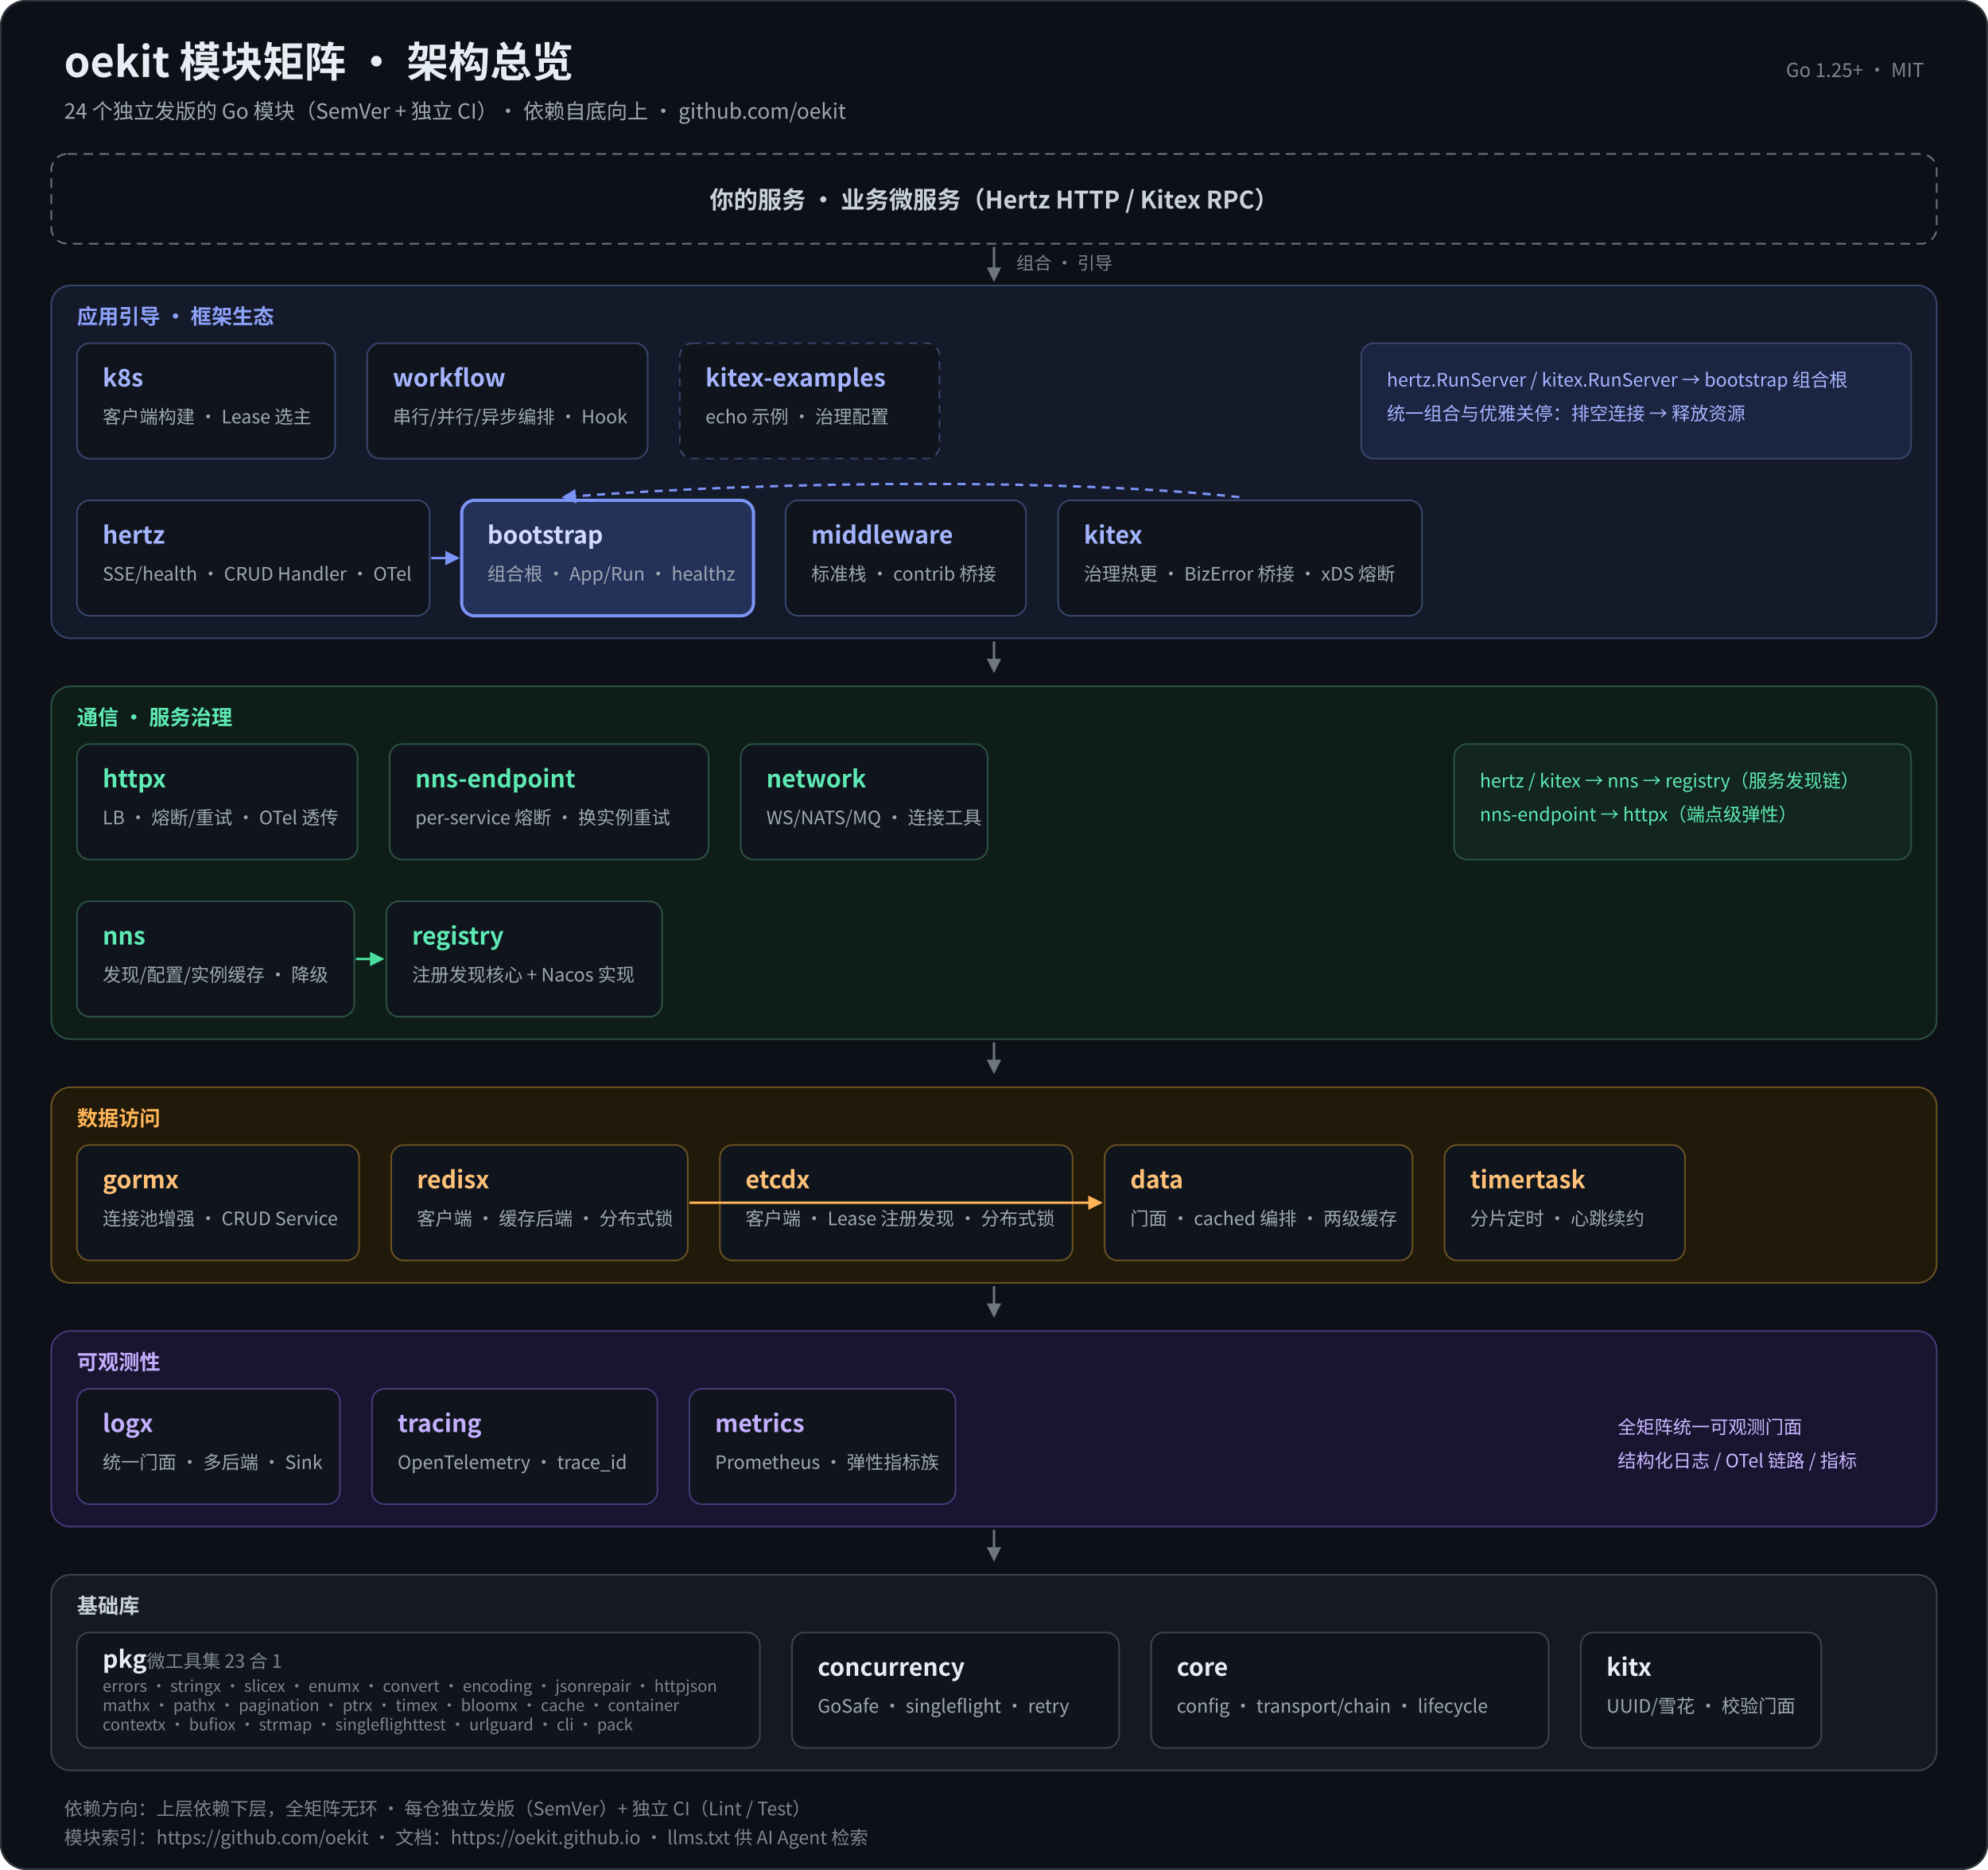
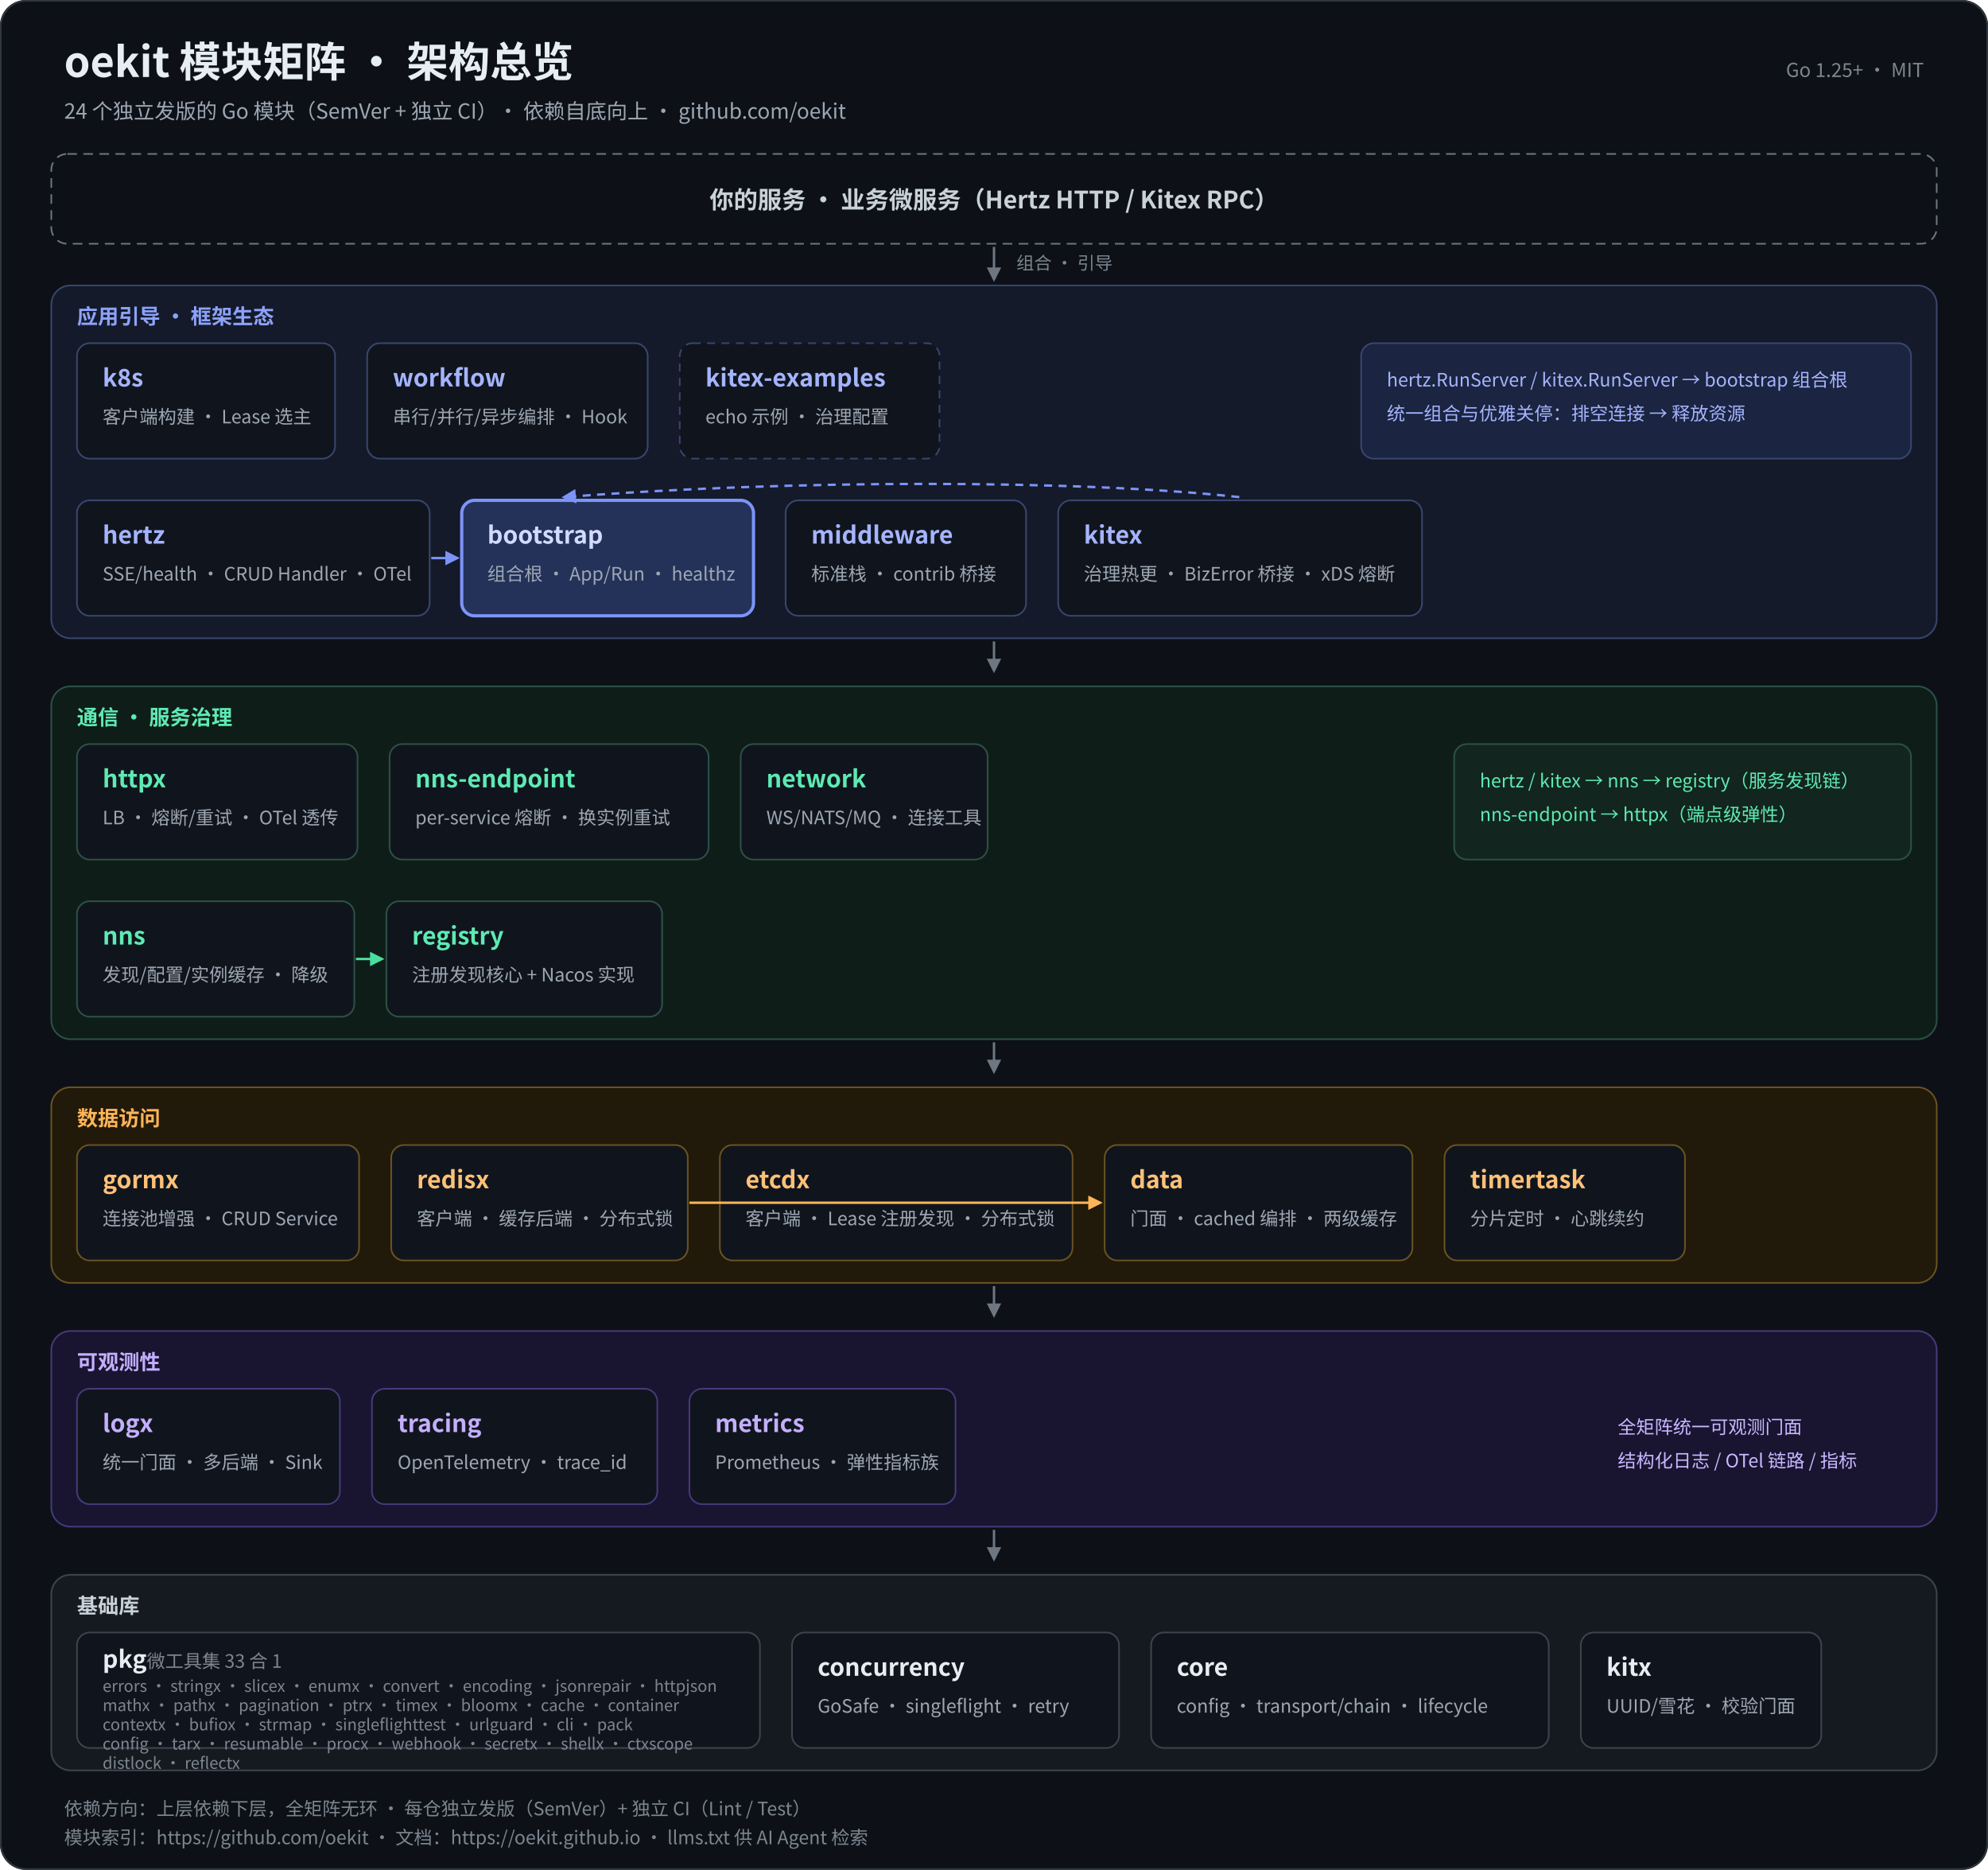
<svg xmlns="http://www.w3.org/2000/svg" width="1240" height="1166.0" viewBox="0 0 1240 1166.0" font-family="-apple-system, BlinkMacSystemFont, 'Segoe UI', 'PingFang SC', 'Hiragino Sans GB', 'Microsoft YaHei', 'Noto Sans CJK SC', sans-serif">
  <defs>
    <marker id="arr-gray" viewBox="0 0 10 10" refX="8" refY="5" markerWidth="6" markerHeight="6" orient="auto-start-reverse">
      <path d="M0 0 L10 5 L0 10 z" fill="#6E7681" />
    </marker>
    <marker id="arr-blue" viewBox="0 0 10 10" refX="8" refY="5" markerWidth="6" markerHeight="6" orient="auto-start-reverse">
      <path d="M0 0 L10 5 L0 10 z" fill="#7D94F7" />
    </marker>
    <marker id="arr-teal" viewBox="0 0 10 10" refX="8" refY="5" markerWidth="6" markerHeight="6" orient="auto-start-reverse">
      <path d="M0 0 L10 5 L0 10 z" fill="#4ADE9E" />
    </marker>
    <marker id="arr-amber" viewBox="0 0 10 10" refX="8" refY="5" markerWidth="6" markerHeight="6" orient="auto-start-reverse">
      <path d="M0 0 L10 5 L0 10 z" fill="#FFB558" />
    </marker>
  </defs>
  <rect x="0" y="0" width="1240" height="1166.0" rx="16" fill="#0D1117" />
  <rect x="0.5" y="0.5" width="1239" height="1165.0" rx="16" fill="none" stroke="#30363D" />
  <text x="40" y="48" font-size="26" font-weight="700" fill="#E6EDF3">oekit 模块矩阵 · 架构总览</text>
  <text x="40" y="74" font-size="13" fill="#9DA7B3">24 个独立发版的 Go 模块（SemVer + 独立 CI）· 依赖自底向上 · github.com/oekit</text>
  <text x="1200" y="48" font-size="12" fill="#7D8590" text-anchor="end">Go 1.25+ · MIT</text>
  <rect x="32" y="96" width="1176" height="56" rx="10" fill="#0D1117" stroke="#6E7681" stroke-dasharray="6 4" />
  <text x="620" y="130" font-size="15" font-weight="600" fill="#C9D1D9" text-anchor="middle">你的服务 · 业务微服务（Hertz HTTP / Kitex RPC）</text>
  <line x1="620" y1="154" x2="620" y2="174.0" stroke="#6E7681" stroke-width="1.5" marker-end="url(#arr-gray)" />
  <text x="634" y="168" font-size="11" fill="#7D8590">组合 · 引导</text>
  <rect x="32" y="178.0" width="1176" height="220" rx="12" fill="#141A29" stroke="#39466F" />
  <text x="48" y="202.0" font-size="13" font-weight="700" fill="#8DA2FB">应用引导 · 框架生态</text>
  <rect x="48" y="214" width="161" height="72" rx="8" fill="#10151D" stroke="#39466F" />
  <text x="64" y="241" font-size="15" font-weight="600" fill="#A5B4FF">k8s</text>
  <text x="64" y="264" font-size="11.5" fill="#9DA7B3">客户端构建 · Lease 选主</text>
  <rect x="229" y="214" width="175" height="72" rx="8" fill="#10151D" stroke="#39466F" />
  <text x="245" y="241" font-size="15" font-weight="600" fill="#A5B4FF">workflow</text>
  <text x="245" y="264" font-size="11.5" fill="#9DA7B3">串行/并行/异步编排 · Hook</text>
  <rect x="424" y="214" width="162" height="72" rx="8" fill="#10151D" stroke="#39466F" stroke-dasharray="5 4" />
  <text x="440" y="241" font-size="15" font-weight="600" fill="#A5B4FF">kitex-examples</text>
  <text x="440" y="264" font-size="11.5" fill="#9DA7B3">echo 示例 · 治理配置</text>
  <rect x="48" y="312" width="220" height="72" rx="8" fill="#10151D" stroke="#39466F" />
  <text x="64" y="339" font-size="15" font-weight="600" fill="#A5B4FF">hertz</text>
  <text x="64" y="362" font-size="11.5" fill="#9DA7B3">SSE/health · CRUD Handler · OTel</text>
  <rect x="288" y="312" width="182" height="72" rx="8" fill="#24325A" stroke="#7D94F7" stroke-width="2" />
  <text x="304" y="339" font-size="15" font-weight="700" fill="#D2DBFF">bootstrap</text>
  <text x="304" y="362" font-size="11.5" fill="#9DA7B3">组合根 · App/Run · healthz</text>
  <rect x="490" y="312" width="150" height="72" rx="8" fill="#10151D" stroke="#39466F" />
  <text x="506" y="339" font-size="15" font-weight="600" fill="#A5B4FF">middleware</text>
  <text x="506" y="362" font-size="11.5" fill="#9DA7B3">标准栈 · contrib 桥接</text>
  <rect x="660" y="312" width="227" height="72" rx="8" fill="#10151D" stroke="#39466F" />
  <text x="676" y="339" font-size="15" font-weight="600" fill="#A5B4FF">kitex</text>
  <text x="676" y="362" font-size="11.5" fill="#9DA7B3">治理热更 · BizError 桥接 · xDS 熔断</text>
  <rect x="849" y="214" width="343" height="72" rx="8" fill="#1B2440" stroke="#39466F" />
  <text x="865" y="241" font-size="11.5" fill="#A5B4FF">hertz.RunServer / kitex.RunServer → bootstrap 组合根</text>
  <text x="865" y="262" font-size="11.5" fill="#A5B4FF">统一组合与优雅关停：排空连接 → 释放资源</text>
  <line x1="620" y1="400" x2="620" y2="418" stroke="#6E7681" stroke-width="1.5" marker-end="url(#arr-gray)" />
  <rect x="32" y="428.0" width="1176" height="220" rx="12" fill="#0F1D18" stroke="#2B5245" />
  <text x="48" y="452.0" font-size="13" font-weight="700" fill="#5EEAB4">通信 · 服务治理</text>
  <rect x="48" y="464" width="175" height="72" rx="8" fill="#10151D" stroke="#2B5245" />
  <text x="64" y="491" font-size="15" font-weight="600" fill="#5EEAB4">httpx</text>
  <text x="64" y="514" font-size="11.5" fill="#9DA7B3">LB · 熔断/重试 · OTel 透传</text>
  <rect x="243" y="464" width="199" height="72" rx="8" fill="#10151D" stroke="#2B5245" />
  <text x="259" y="491" font-size="15" font-weight="600" fill="#5EEAB4">nns-endpoint</text>
  <text x="259" y="514" font-size="11.5" fill="#9DA7B3">per-service 熔断 · 换实例重试</text>
  <rect x="462" y="464" width="154" height="72" rx="8" fill="#10151D" stroke="#2B5245" />
  <text x="478" y="491" font-size="15" font-weight="600" fill="#5EEAB4">network</text>
  <text x="478" y="514" font-size="11.5" fill="#9DA7B3">WS/NATS/MQ · 连接工具</text>
  <rect x="48" y="562" width="173" height="72" rx="8" fill="#10151D" stroke="#2B5245" />
  <text x="64" y="589" font-size="15" font-weight="600" fill="#5EEAB4">nns</text>
  <text x="64" y="612" font-size="11.5" fill="#9DA7B3">发现/配置/实例缓存 · 降级</text>
  <rect x="241" y="562" width="172" height="72" rx="8" fill="#10151D" stroke="#2B5245" />
  <text x="257" y="589" font-size="15" font-weight="600" fill="#5EEAB4">registry</text>
  <text x="257" y="612" font-size="11.5" fill="#9DA7B3">注册发现核心 + Nacos 实现</text>
  <rect x="907" y="464" width="285" height="72" rx="8" fill="#12251E" stroke="#2B5245" />
  <text x="923" y="491" font-size="11.5" fill="#5EEAB4">hertz / kitex → nns → registry（服务发现链）</text>
  <text x="923" y="512" font-size="11.5" fill="#5EEAB4">nns-endpoint → httpx（端点级弹性）</text>
  <line x1="620" y1="650" x2="620" y2="668" stroke="#6E7681" stroke-width="1.5" marker-end="url(#arr-gray)" />
  <rect x="32" y="678.0" width="1176" height="122" rx="12" fill="#211909" stroke="#6B5222" />
  <text x="48" y="702.0" font-size="13" font-weight="700" fill="#FFB558">数据访问</text>
  <rect x="48" y="714" width="176" height="72" rx="8" fill="#10151D" stroke="#6B5222" />
  <text x="64" y="741" font-size="15" font-weight="600" fill="#FFC178">gormx</text>
  <text x="64" y="764" font-size="11.5" fill="#9DA7B3">连接池增强 · CRUD Service</text>
  <rect x="244" y="714" width="185" height="72" rx="8" fill="#10151D" stroke="#6B5222" />
  <text x="260" y="741" font-size="15" font-weight="600" fill="#FFC178">redisx</text>
  <text x="260" y="764" font-size="11.5" fill="#9DA7B3">客户端 · 缓存后端 · 分布式锁</text>
  <rect x="449" y="714" width="220" height="72" rx="8" fill="#10151D" stroke="#6B5222" />
  <text x="465" y="741" font-size="15" font-weight="600" fill="#FFC178">etcdx</text>
  <text x="465" y="764" font-size="11.5" fill="#9DA7B3">客户端 · Lease 注册发现 · 分布式锁</text>
  <rect x="689" y="714" width="192" height="72" rx="8" fill="#10151D" stroke="#6B5222" />
  <text x="705" y="741" font-size="15" font-weight="600" fill="#FFC178">data</text>
  <text x="705" y="764" font-size="11.5" fill="#9DA7B3">门面 · cached 编排 · 两级缓存</text>
  <rect x="901" y="714" width="150" height="72" rx="8" fill="#10151D" stroke="#6B5222" />
  <text x="917" y="741" font-size="15" font-weight="600" fill="#FFC178">timertask</text>
  <text x="917" y="764" font-size="11.5" fill="#9DA7B3">分片定时 · 心跳续约</text>
  <line x1="620" y1="802" x2="620" y2="820" stroke="#6E7681" stroke-width="1.5" marker-end="url(#arr-gray)" />
  <rect x="32" y="830.0" width="1176" height="122" rx="12" fill="#191430" stroke="#463A7A" />
  <text x="48" y="854.0" font-size="13" font-weight="700" fill="#C4AFFF">可观测性</text>
  <rect x="48" y="866" width="164" height="72" rx="8" fill="#10151D" stroke="#463A7A" />
  <text x="64" y="893" font-size="15" font-weight="600" fill="#C4AFFF">logx</text>
  <text x="64" y="916" font-size="11.5" fill="#9DA7B3">统一门面 · 多后端 · Sink</text>
  <rect x="232" y="866" width="178" height="72" rx="8" fill="#10151D" stroke="#463A7A" />
  <text x="248" y="893" font-size="15" font-weight="600" fill="#C4AFFF">tracing</text>
  <text x="248" y="916" font-size="11.5" fill="#9DA7B3">OpenTelemetry · trace_id</text>
  <rect x="430" y="866" width="166" height="72" rx="8" fill="#10151D" stroke="#463A7A" />
  <text x="446" y="893" font-size="15" font-weight="600" fill="#C4AFFF">metrics</text>
  <text x="446" y="916" font-size="11.5" fill="#9DA7B3">Prometheus · 弹性指标族</text>
  <text x="1009" y="894" font-size="11.5" fill="#C9B8FF">全矩阵统一可观测门面</text>
  <text x="1009" y="915" font-size="11.5" fill="#C9B8FF">结构化日志 / OTel 链路 / 指标</text>
  <line x1="620" y1="954" x2="620" y2="972" stroke="#6E7681" stroke-width="1.5" marker-end="url(#arr-gray)" />
  <rect x="32" y="982.0" width="1176" height="122" rx="12" fill="#151A20" stroke="#3D444D" />
  <text x="48" y="1006.0" font-size="13" font-weight="700" fill="#C9D1D9">基础库</text>
  <rect x="48" y="1018" width="426" height="72" rx="8" fill="#10151D" stroke="#3D444D" />
-   <text x="64" y="1040" font-size="15" font-weight="600" fill="#E6EDF3">pkg<tspan font-size="11.5" font-weight="400" fill="#7D8590"> 微工具集 23 合 1</tspan>
+   <text x="64" y="1040" font-size="15" font-weight="600" fill="#E6EDF3">pkg<tspan font-size="11.5" font-weight="400" fill="#7D8590"> 微工具集 33 合 1</tspan>
  </text>
  <text x="64" y="1055" font-size="10" fill="#7D8590">errors · stringx · slicex · enumx · convert · encoding · jsonrepair · httpjson</text>
  <text x="64" y="1067" font-size="10" fill="#7D8590">mathx · pathx · pagination · ptrx · timex · bloomx · cache · container</text>
  <text x="64" y="1079" font-size="10" fill="#7D8590">contextx · bufiox · strmap · singleflighttest · urlguard · cli · pack</text>
+   <text x="64" y="1091" font-size="10" fill="#7D8590">config · tarx · resumable · procx · webhook · secretx · shellx · ctxscope</text>
+   <text x="64" y="1103" font-size="10" fill="#7D8590">distlock · reflectx</text>
  <rect x="494" y="1018" width="204" height="72" rx="8" fill="#10151D" stroke="#3D444D" />
  <text x="510" y="1045" font-size="15" font-weight="600" fill="#E6EDF3">concurrency</text>
  <text x="510" y="1068" font-size="11.5" fill="#9DA7B3">GoSafe · singleflight · retry</text>
  <rect x="718" y="1018" width="248" height="72" rx="8" fill="#10151D" stroke="#3D444D" />
  <text x="734" y="1045" font-size="15" font-weight="600" fill="#E6EDF3">core</text>
  <text x="734" y="1068" font-size="11.5" fill="#9DA7B3">config · transport/chain · lifecycle</text>
  <rect x="986" y="1018" width="150" height="72" rx="8" fill="#10151D" stroke="#3D444D" />
  <text x="1002" y="1045" font-size="15" font-weight="600" fill="#E6EDF3">kitx</text>
  <text x="1002" y="1068" font-size="11.5" fill="#9DA7B3">UUID/雪花 · 校验门面</text>
  <line x1="269" y1="348" x2="285" y2="348" stroke="#7D94F7" stroke-width="1.5" marker-end="url(#arr-blue)" />
  <path d="M 773 310 C 673 299, 492 299, 352 310" fill="none" stroke="#7D94F7" stroke-width="1.5" stroke-dasharray="5 4" marker-end="url(#arr-blue)" />
  <line x1="222" y1="598" x2="238" y2="598" stroke="#4ADE9E" stroke-width="1.5" marker-end="url(#arr-teal)" />
  <line x1="430" y1="750" x2="686" y2="750" stroke="#FFB558" stroke-width="1.5" marker-end="url(#arr-amber)" />
  <text x="40" y="1132" font-size="11.5" fill="#7D8590">依赖方向：上层依赖下层，全矩阵无环 · 每仓独立发版（SemVer）+ 独立 CI（Lint / Test）</text>
  <text x="40" y="1150" font-size="11.5" fill="#7D8590">模块索引：https://github.com/oekit · 文档：https://oekit.github.io · llms.txt 供 AI Agent 检索</text>
</svg>
